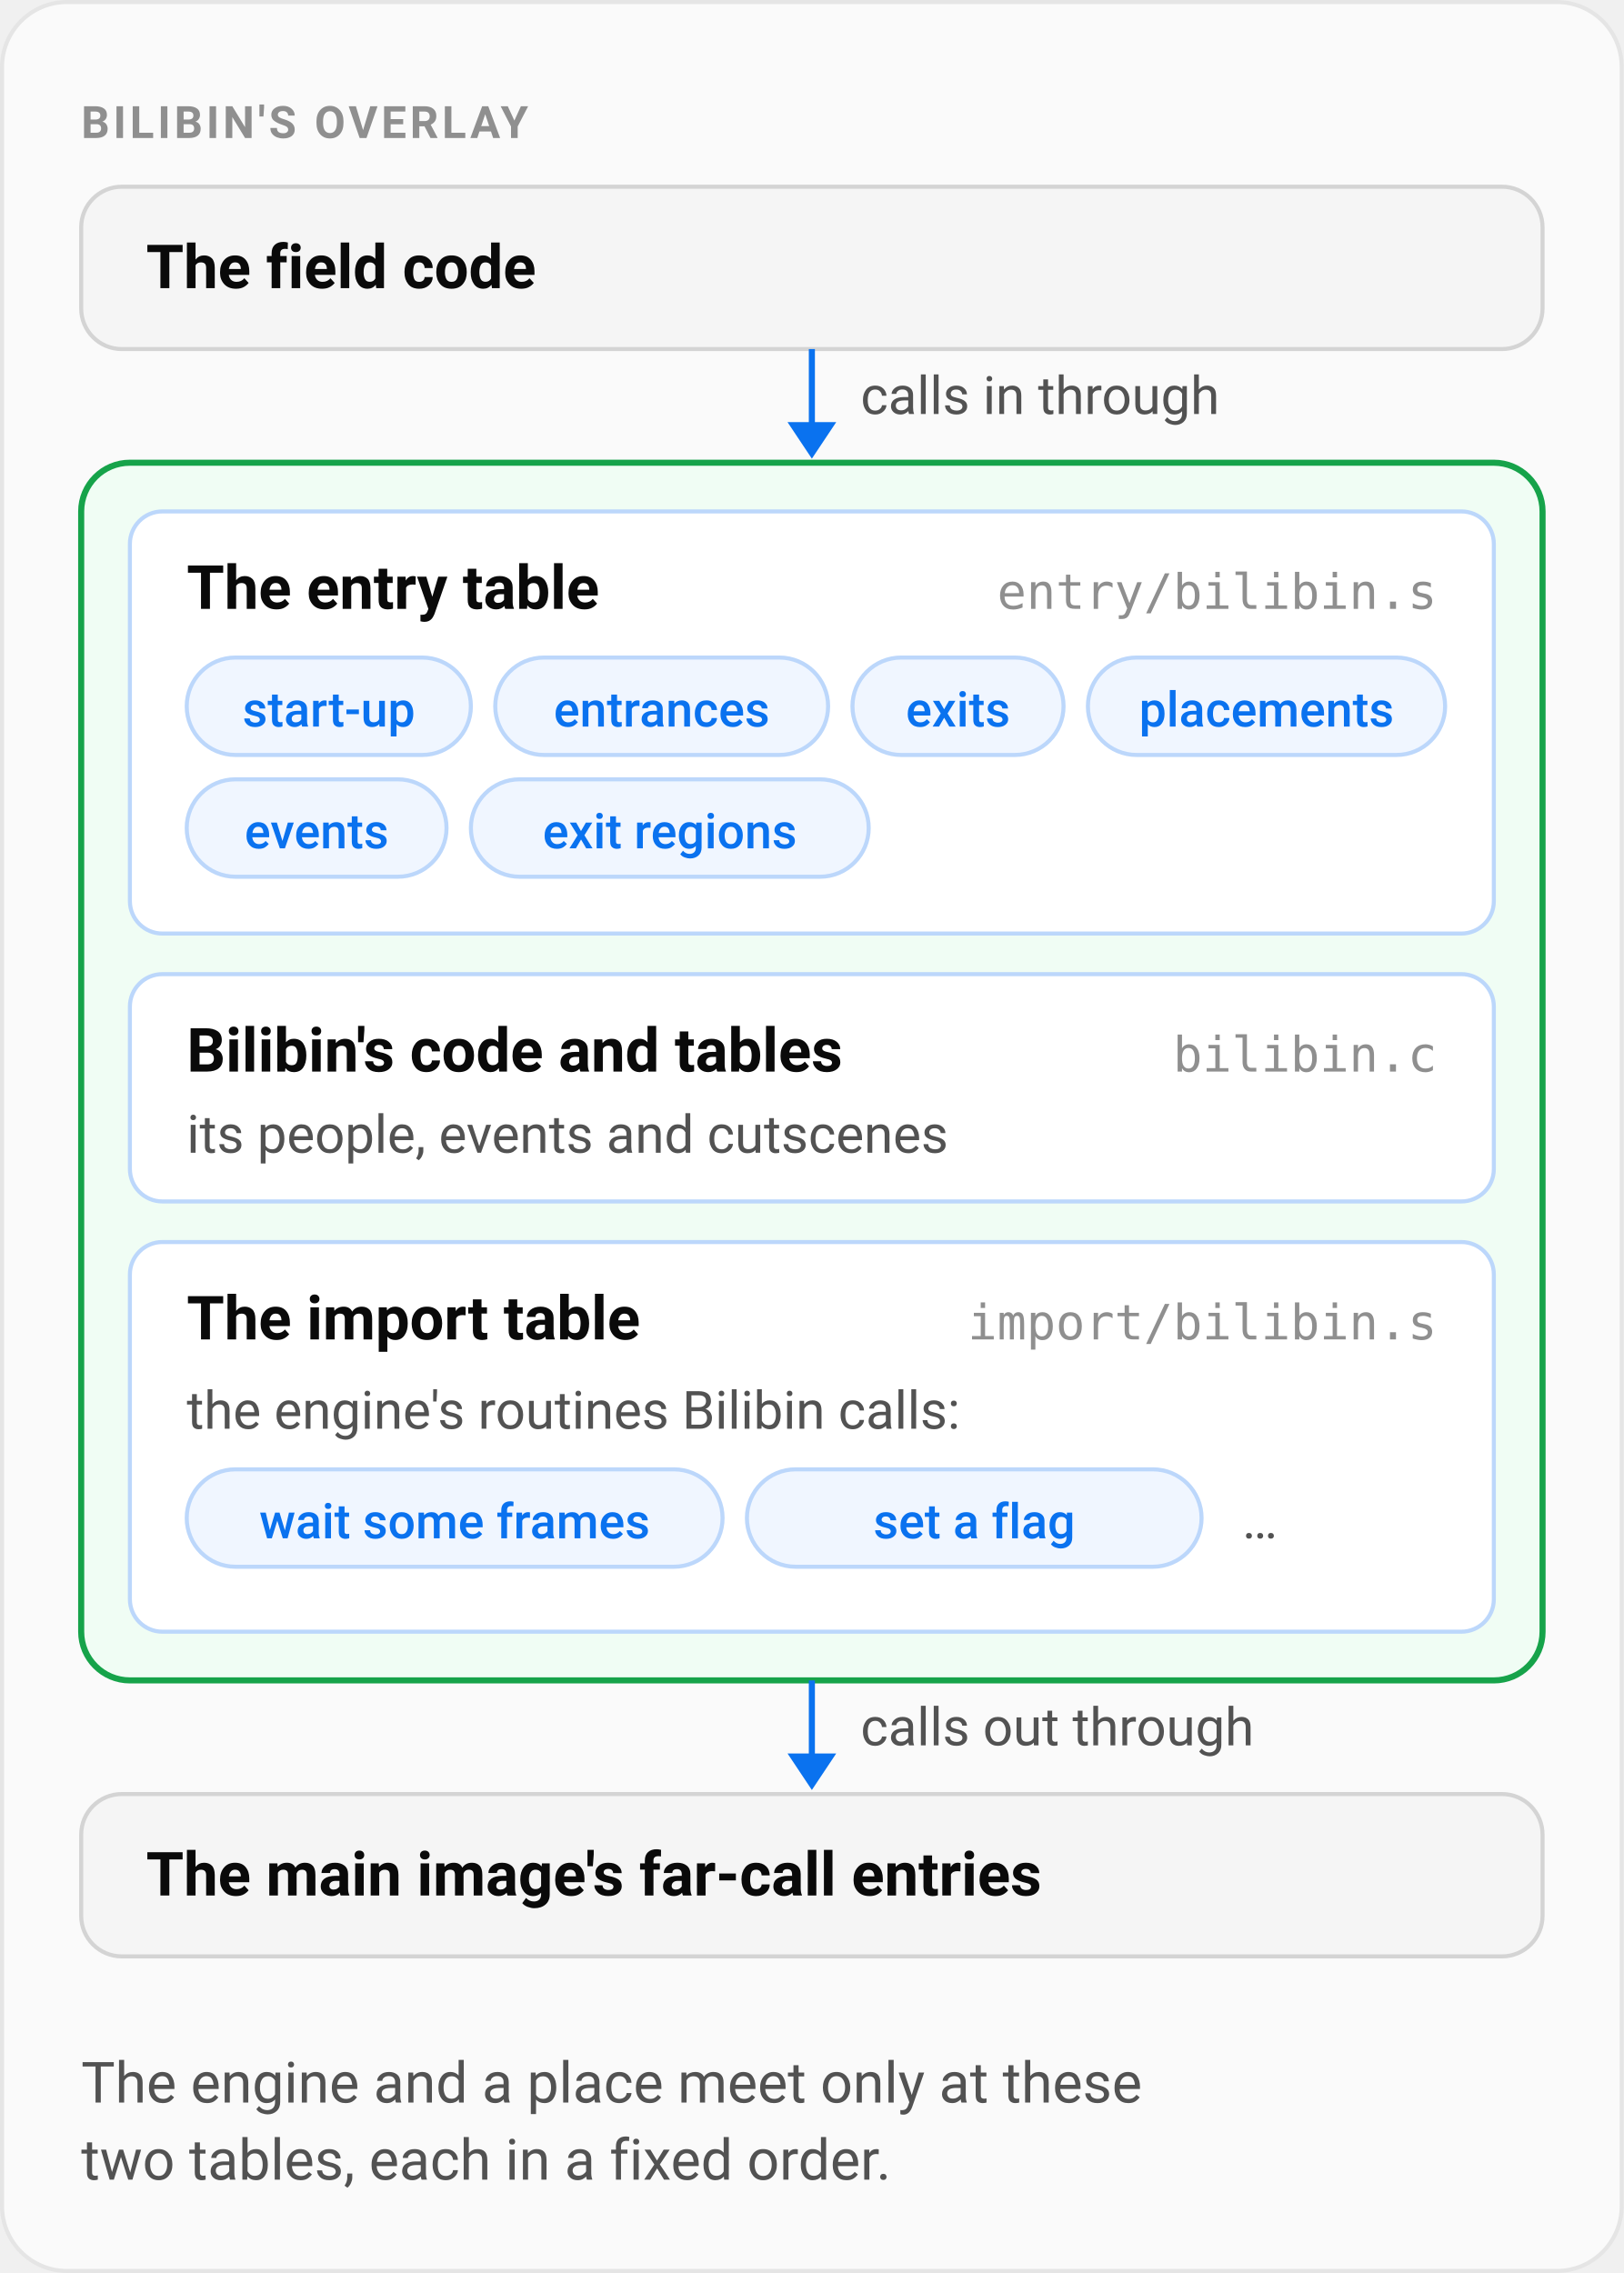
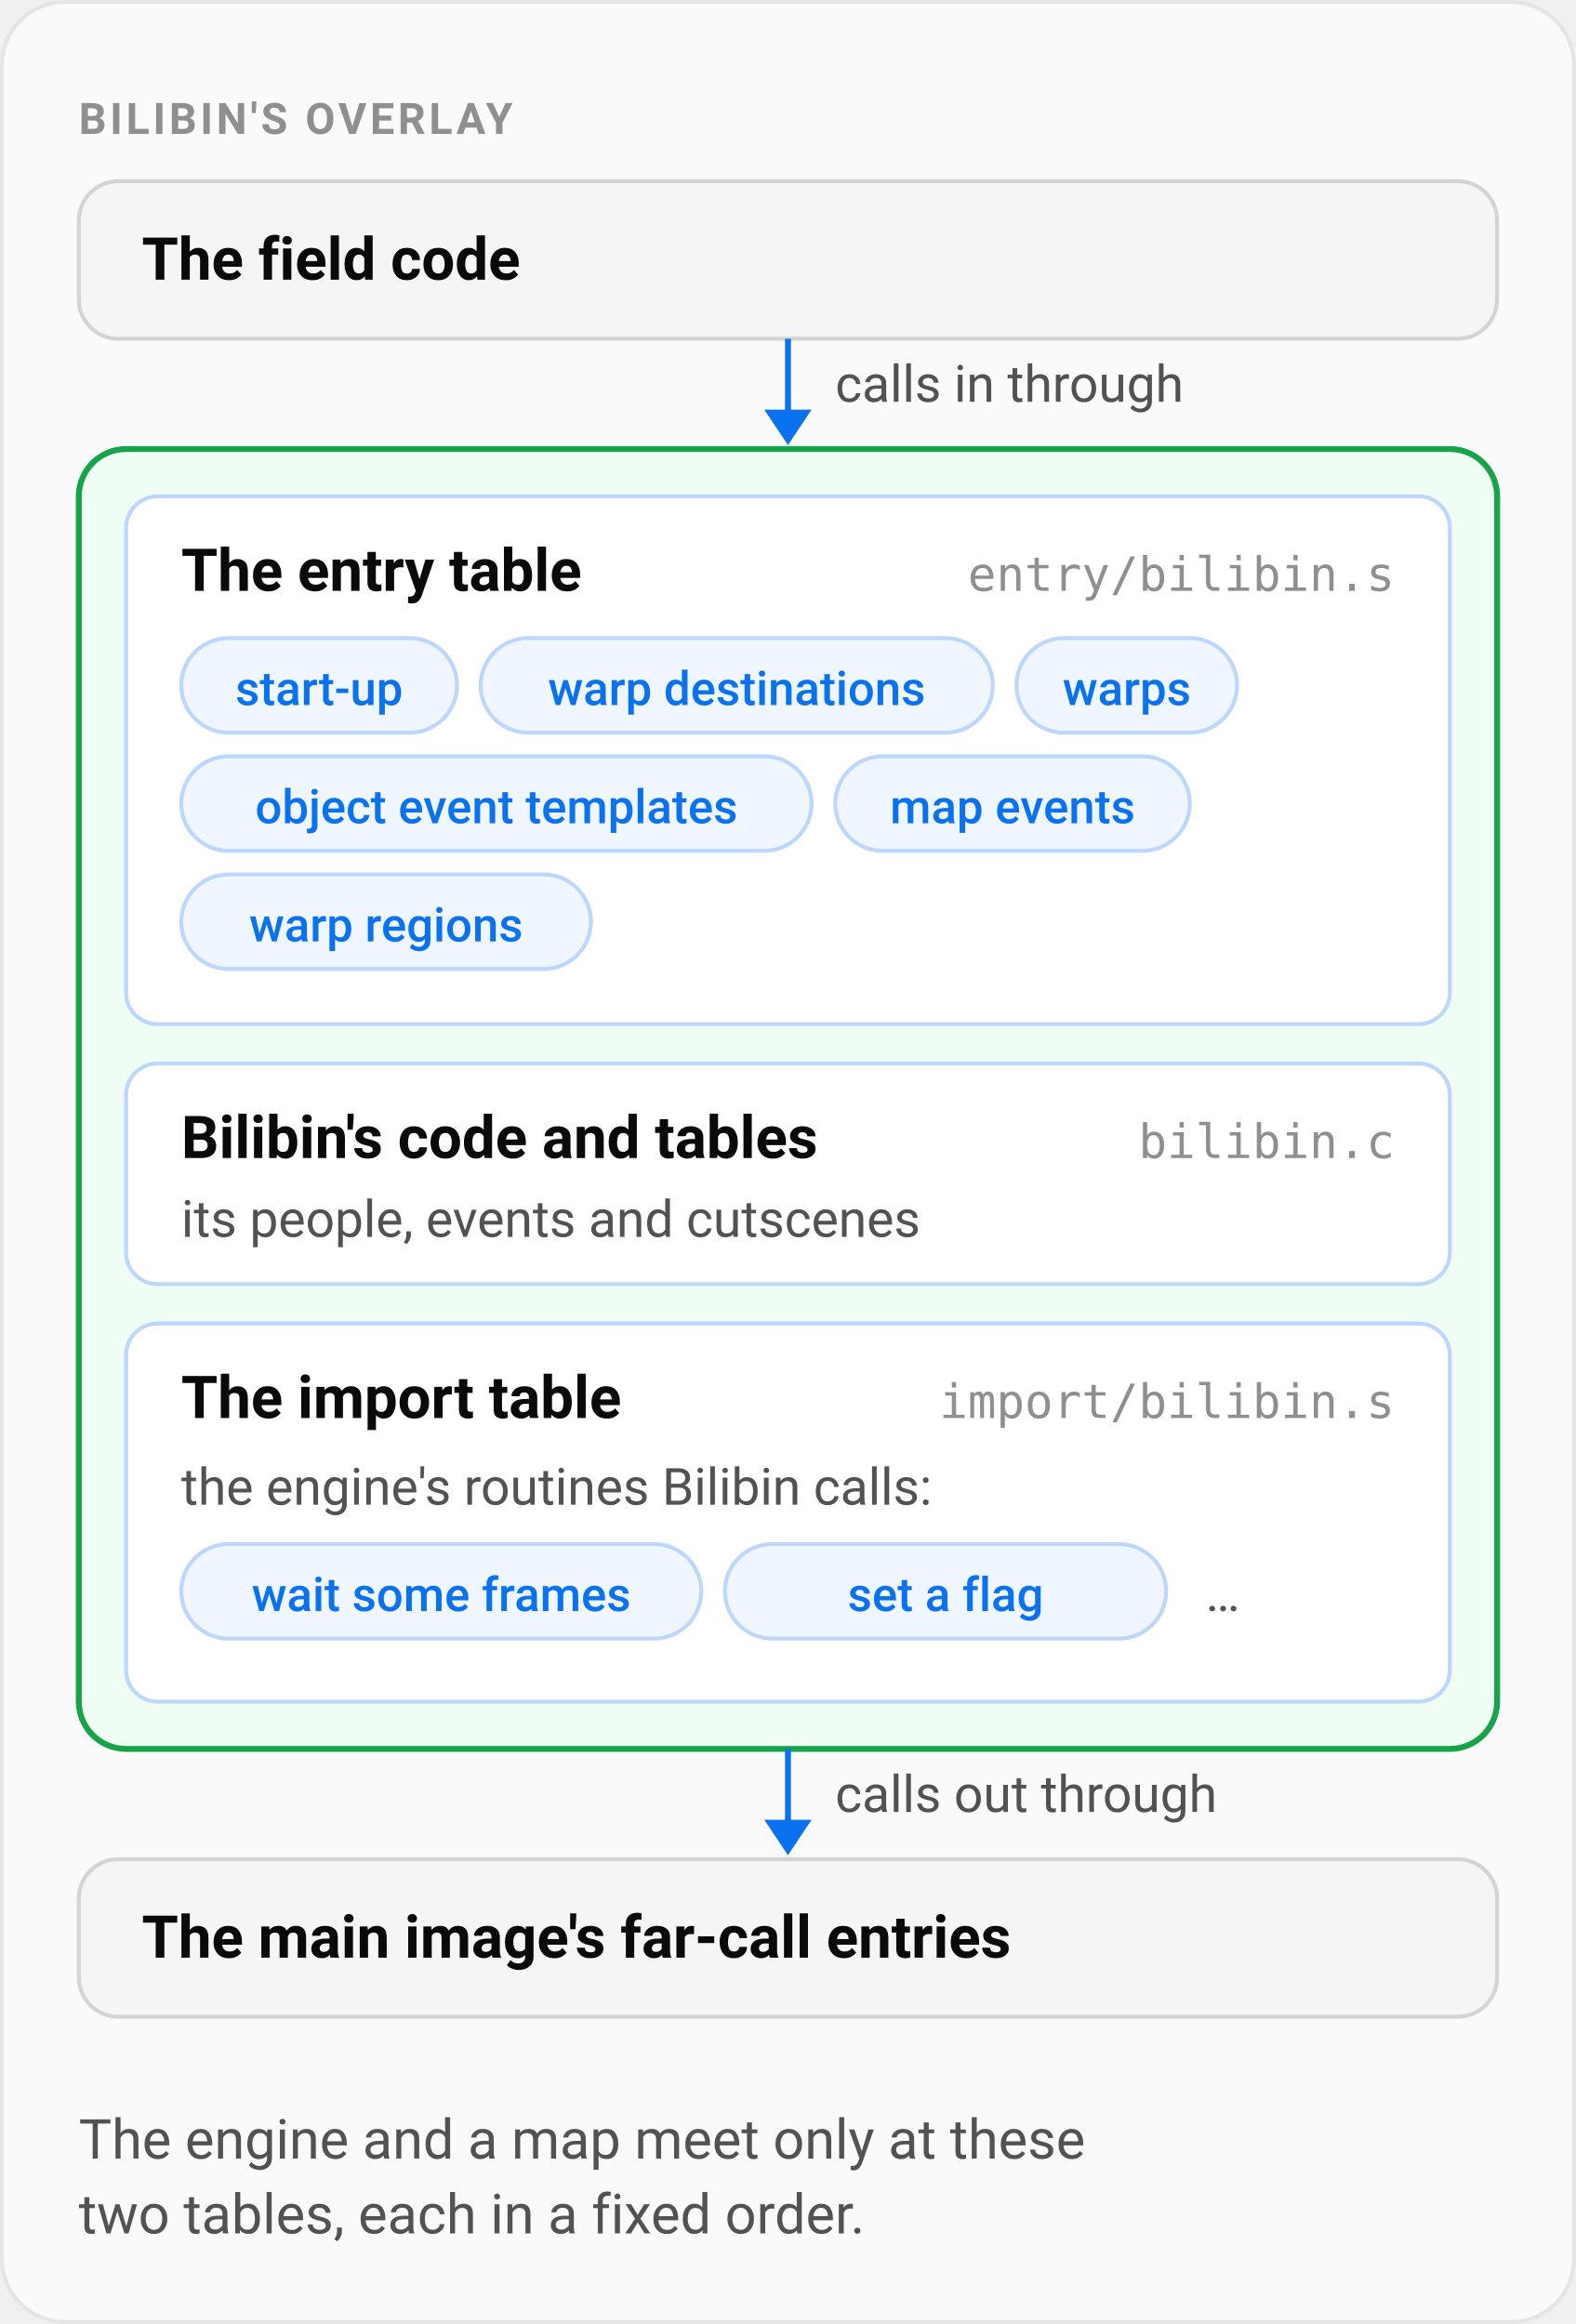
- <svg xmlns="http://www.w3.org/2000/svg" width="480" viewBox="0 0 400 560" role="img" aria-labelledby="title desc">
+ <svg xmlns="http://www.w3.org/2000/svg" width="480" viewBox="0 0 400 590" role="img" aria-labelledby="title desc">
  <style>
    .panel { fill: #fafafa; stroke: #e5e5e5; }
    .card { fill: #ffffff; stroke: #e5e5e5; }
    .ovl { fill: #f0fdf4; stroke: #16a34a; stroke-width: 1.5; }
    .tab { fill: #ffffff; stroke: #bcd7fb; }
    .main { fill: #f5f5f5; stroke: #d4d4d4; }
    .chip { fill: #f0f6ff; stroke: #bcd7fb; }
    .wire { fill: none; stroke: #0a72ef; stroke-width: 1.5; }
    .head { fill: #0a72ef; }
    .h { fill: #0a0a0a; font: 600 15px ui-sans-serif, system-ui, -apple-system, "Segoe UI", Roboto, sans-serif; }
    .p { fill: #525252; font: 400 14px ui-sans-serif, system-ui, -apple-system, "Segoe UI", Roboto, sans-serif; }
    .l { fill: #525252; font: 400 13px ui-sans-serif, system-ui, -apple-system, "Segoe UI", Roboto, sans-serif; }
    .k { fill: #0a72ef; font: 500 12px ui-sans-serif, system-ui, -apple-system, "Segoe UI", Roboto, sans-serif; }
    .f { fill: #8f8f8f; font: 400 12px ui-monospace, SFMono-Regular, Menlo, Consolas, monospace; }
    .eyebrow { fill: #8f8f8f; font: 600 11px ui-sans-serif, system-ui, -apple-system, "Segoe UI", Roboto, sans-serif; letter-spacing: 0.08em; }
    @media (prefers-color-scheme: dark) {
      .panel { fill: #0a0a0a; stroke: #262626; }
      .card { fill: #111111; stroke: #2e2e2e; }
      .ovl { fill: #0f2a18; stroke: #22c55e; }
      .tab { fill: #111111; stroke: #1e3a66; }
      .main { fill: #1a1a1a; stroke: #333333; }
      .chip { fill: #0d1a2e; stroke: #1e3a66; }
      .wire { stroke: #3b8eff; }
      .head { fill: #3b8eff; }
      .h { fill: #ededed; }
      .p, .l { fill: #a1a1a1; }
      .k { fill: #66a6ff; }
      .f, .eyebrow { fill: #7c7c7c; }
    }
  </style>
-   <rect class="panel" x="0.5" y="0.5" width="399" height="559" rx="16" />
+   <rect class="panel" x="0.5" y="0.5" width="399" height="589" rx="16" />
  <text class="eyebrow" x="20" y="34">BILIBIN'S OVERLAY</text>
  <rect class="main" x="20" y="46" width="360" height="40" rx="10" />
  <text class="h" x="36" y="71">The field code</text>
  <path class="wire" d="M 200 86 V 108" />
  <path class="head" d="M 194 104 h 12 l -6 9 z" />
  <text class="l" x="212" y="102">calls in through</text>
-   <rect class="ovl" x="20" y="114" width="360" height="300" rx="12" />
-   <rect class="tab" x="32" y="126" width="336" height="104" rx="8" />
+   <rect class="ovl" x="20" y="114" width="360" height="330" rx="12" />
+   <rect class="tab" x="32" y="126" width="336" height="134" rx="8" />
  <text class="h" x="46" y="150">The entry table</text>
  <text class="f" x="354" y="150" text-anchor="end">entry/bilibin.s</text>
  <rect class="chip" x="46" y="162" width="70" height="24" rx="12" />
  <text class="k" x="81" y="179" text-anchor="middle">start-up</text>
-   <rect class="chip" x="122" y="162" width="82" height="24" rx="12" />
-   <text class="k" x="163" y="179" text-anchor="middle">entrances</text>
-   <rect class="chip" x="210" y="162" width="52" height="24" rx="12" />
-   <text class="k" x="236" y="179" text-anchor="middle">exits</text>
-   <rect class="chip" x="268" y="162" width="88" height="24" rx="12" />
-   <text class="k" x="312" y="179" text-anchor="middle">placements</text>
-   <rect class="chip" x="46" y="192" width="64" height="24" rx="12" />
-   <text class="k" x="78" y="209" text-anchor="middle">events</text>
-   <rect class="chip" x="116" y="192" width="98" height="24" rx="12" />
-   <text class="k" x="165" y="209" text-anchor="middle">exit regions</text>
-   <rect class="tab" x="32" y="240" width="336" height="56" rx="8" />
-   <text class="h" x="46" y="264">Bilibin's code and tables</text>
-   <text class="f" x="354" y="264" text-anchor="end">bilibin.c</text>
-   <text class="l" x="46" y="284">its people, events and cutscenes</text>
-   <rect class="tab" x="32" y="306" width="336" height="96" rx="8" />
-   <text class="h" x="46" y="330">The import table</text>
-   <text class="f" x="354" y="330" text-anchor="end">import/bilibin.s</text>
-   <text class="l" x="46" y="352">the engine's routines Bilibin calls:</text>
-   <rect class="chip" x="46" y="362" width="132" height="24" rx="12" />
-   <text class="k" x="112" y="379" text-anchor="middle">wait some frames</text>
-   <rect class="chip" x="184" y="362" width="112" height="24" rx="12" />
-   <text class="k" x="240" y="379" text-anchor="middle">set a flag</text>
-   <text class="l" x="306" y="379">…</text>
-   <path class="wire" d="M 200 414 V 436" />
-   <path class="head" d="M 194 432 h 12 l -6 9 z" />
-   <text class="l" x="212" y="430">calls out through</text>
-   <rect class="main" x="20" y="442" width="360" height="40" rx="10" />
-   <text class="h" x="36" y="467">The main image's far-call entries</text>
-   <text class="p" x="20" y="518">The engine and a place meet only at these</text>
-   <text class="p" x="20" y="537">two tables, each in a fixed order.</text>
+   <rect class="chip" x="122" y="162" width="130" height="24" rx="12" />
+   <text class="k" x="187" y="179" text-anchor="middle">warp destinations</text>
+   <rect class="chip" x="258" y="162" width="56" height="24" rx="12" />
+   <text class="k" x="286" y="179" text-anchor="middle">warps</text>
+   <rect class="chip" x="46" y="192" width="160" height="24" rx="12" />
+   <text class="k" x="126" y="209" text-anchor="middle">object event templates</text>
+   <rect class="chip" x="212" y="192" width="90" height="24" rx="12" />
+   <text class="k" x="257" y="209" text-anchor="middle">map events</text>
+   <rect class="chip" x="46" y="222" width="104" height="24" rx="12" />
+   <text class="k" x="98" y="239" text-anchor="middle">warp regions</text>
+   <rect class="tab" x="32" y="270" width="336" height="56" rx="8" />
+   <text class="h" x="46" y="294">Bilibin's code and tables</text>
+   <text class="f" x="354" y="294" text-anchor="end">bilibin.c</text>
+   <text class="l" x="46" y="314">its people, events and cutscenes</text>
+   <rect class="tab" x="32" y="336" width="336" height="96" rx="8" />
+   <text class="h" x="46" y="360">The import table</text>
+   <text class="f" x="354" y="360" text-anchor="end">import/bilibin.s</text>
+   <text class="l" x="46" y="382">the engine's routines Bilibin calls:</text>
+   <rect class="chip" x="46" y="392" width="132" height="24" rx="12" />
+   <text class="k" x="112" y="409" text-anchor="middle">wait some frames</text>
+   <rect class="chip" x="184" y="392" width="112" height="24" rx="12" />
+   <text class="k" x="240" y="409" text-anchor="middle">set a flag</text>
+   <text class="l" x="306" y="409">…</text>
+   <path class="wire" d="M 200 444 V 466" />
+   <path class="head" d="M 194 462 h 12 l -6 9 z" />
+   <text class="l" x="212" y="460">calls out through</text>
+   <rect class="main" x="20" y="472" width="360" height="40" rx="10" />
+   <text class="h" x="36" y="497">The main image's far-call entries</text>
+   <text class="p" x="20" y="548">The engine and a map meet only at these</text>
+   <text class="p" x="20" y="567">two tables, each in a fixed order.</text>
</svg>
